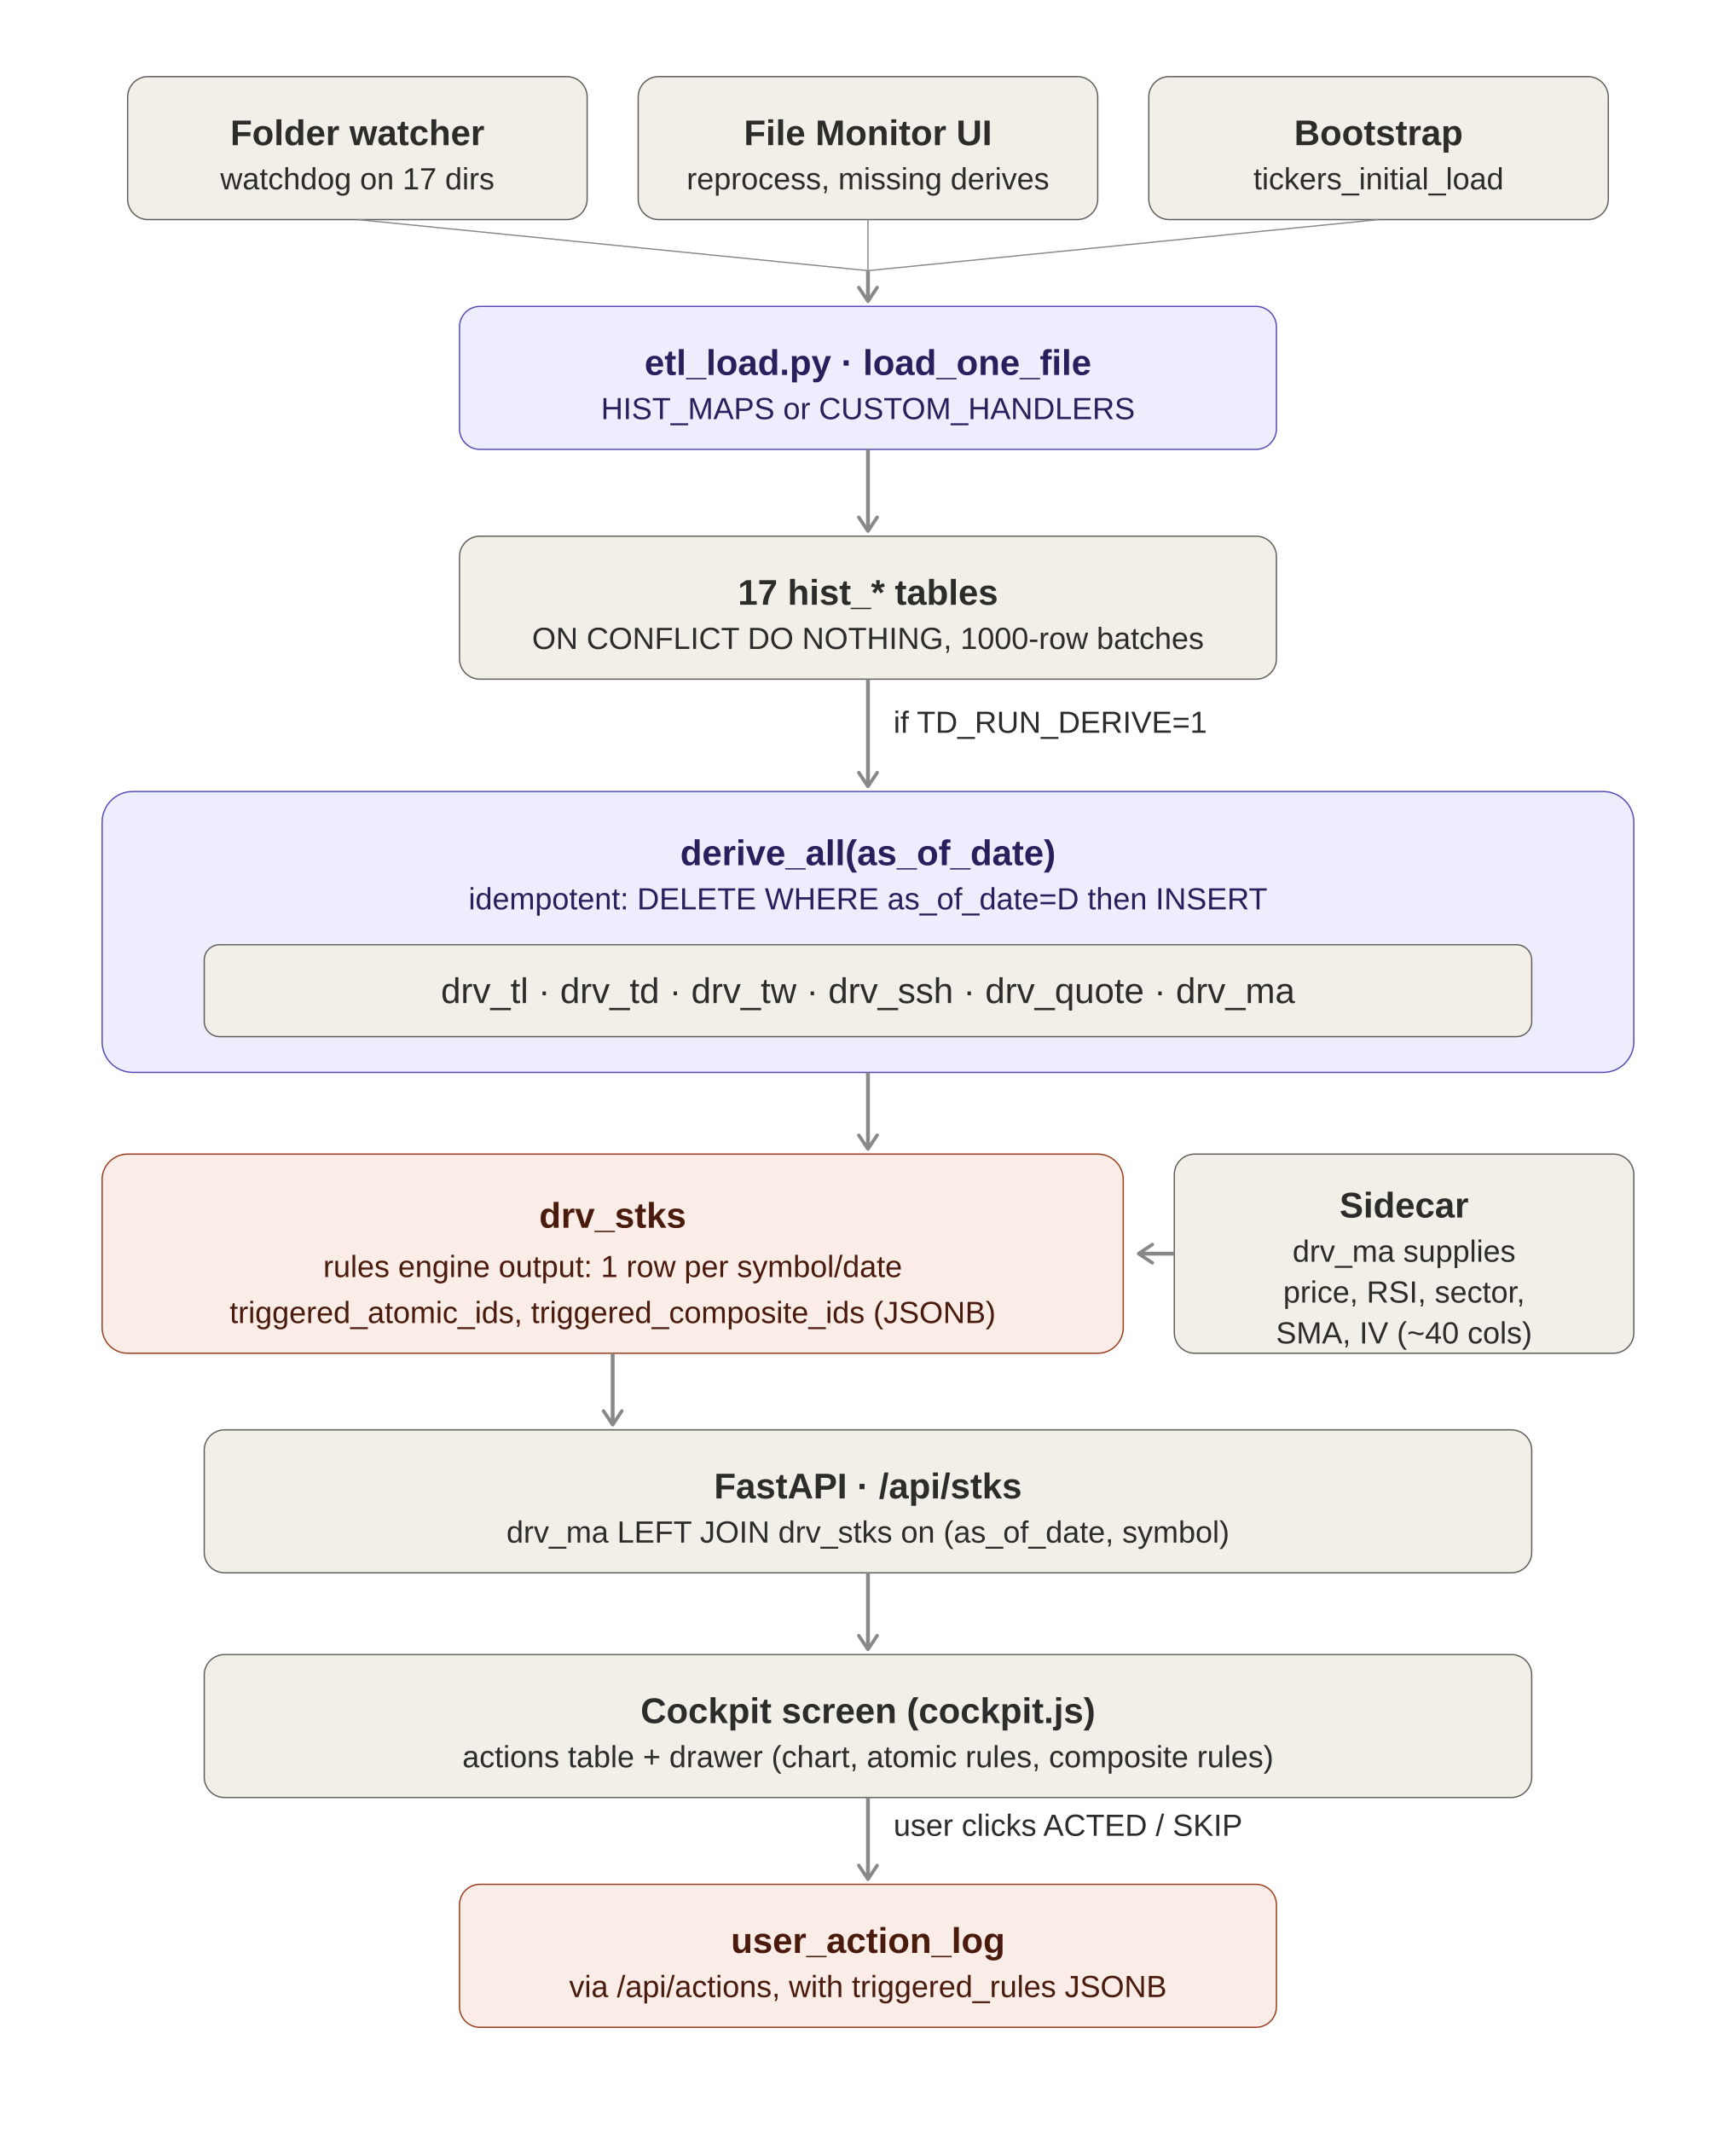
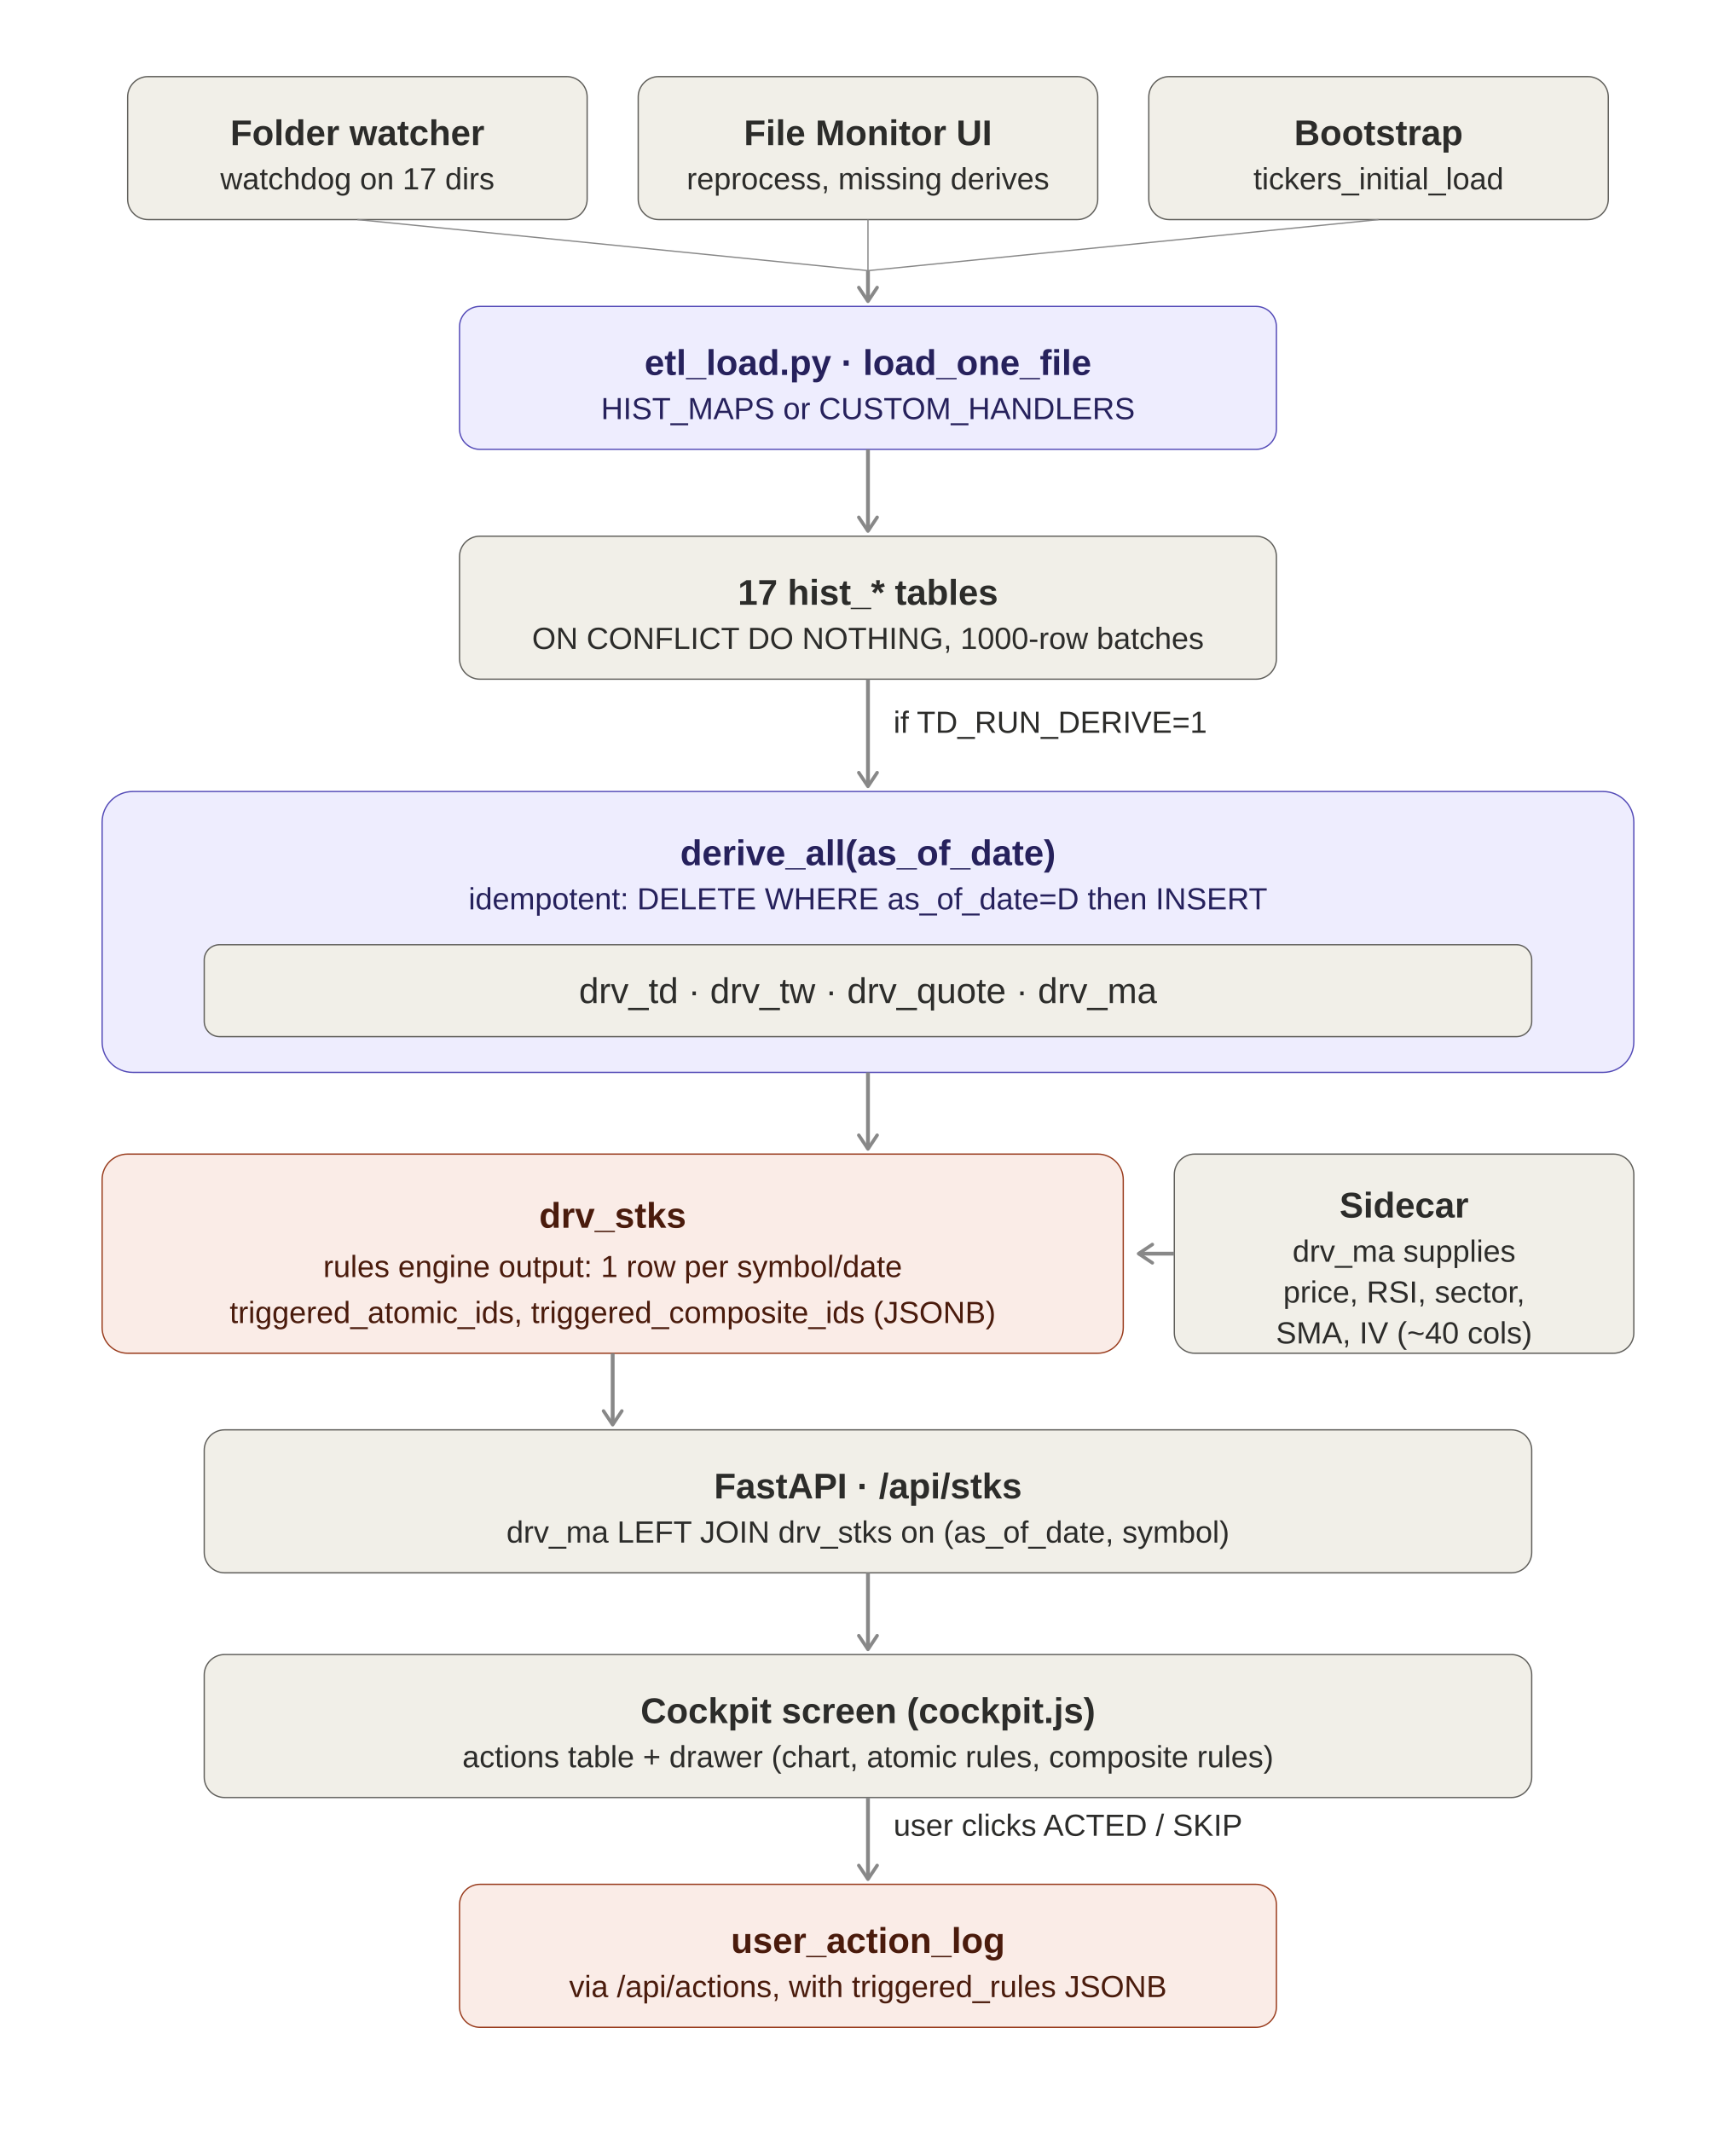
<svg xmlns="http://www.w3.org/2000/svg" width="100%" viewBox="0 0 680 835" role="img">
  <style>
  svg{background:#ffffff;}
  text{font-family:'Segoe UI',Arial,Helvetica,sans-serif;fill:#2C2C2A;}
  .t{font-size:14px;}.ts{font-size:12px;}.th{font-size:14px;font-weight:600;}
  .arr{stroke:#888888;stroke-width:1.5;fill:none;}
  .c-gray rect{fill:#F1EFE8;stroke:#5F5E5A;}.c-gray text{fill:#2C2C2A;}
  .c-blue rect{fill:#E6F1FB;stroke:#185FA5;}.c-blue text{fill:#042C53;}
  .c-teal rect{fill:#E1F5EE;stroke:#0F6E56;}.c-teal text{fill:#04342C;}
  .c-purple rect{fill:#EEEDFE;stroke:#534AB7;}.c-purple text{fill:#26215C;}
  .c-coral rect{fill:#FAECE7;stroke:#993C1D;}.c-coral text{fill:#4A1B0C;}
  </style>
  <defs>
    <marker id="arrow" viewBox="0 0 10 10" refX="8" refY="5" markerWidth="6" markerHeight="6" orient="auto-start-reverse">
      <path d="M2 1L8 5L2 9" fill="none" stroke="context-stroke" stroke-width="1.5" stroke-linecap="round" stroke-linejoin="round" />
    </marker>
  </defs>
  <g class="c-gray">
    <rect x="50" y="30" width="180" height="56" rx="8" stroke-width="0.5" />
    <text class="th" x="140" y="52" text-anchor="middle" dominant-baseline="central">Folder watcher</text>
    <text class="ts" x="140" y="70" text-anchor="middle" dominant-baseline="central">watchdog on 17 dirs</text>
  </g>
  <g class="c-gray">
    <rect x="250" y="30" width="180" height="56" rx="8" stroke-width="0.5" />
    <text class="th" x="340" y="52" text-anchor="middle" dominant-baseline="central">File Monitor UI</text>
    <text class="ts" x="340" y="70" text-anchor="middle" dominant-baseline="central">reprocess, missing derives</text>
  </g>
  <g class="c-gray">
    <rect x="450" y="30" width="180" height="56" rx="8" stroke-width="0.5" />
    <text class="th" x="540" y="52" text-anchor="middle" dominant-baseline="central">Bootstrap</text>
    <text class="ts" x="540" y="70" text-anchor="middle" dominant-baseline="central">tickers_initial_load</text>
  </g>
  <line x1="140" y1="86" x2="340" y2="106" stroke="#888" stroke-width="0.5" />
  <line x1="340" y1="86" x2="340" y2="106" stroke="#888" stroke-width="0.5" />
  <line x1="540" y1="86" x2="340" y2="106" stroke="#888" stroke-width="0.5" />
  <line x1="340" y1="106" x2="340" y2="118" class="arr" marker-end="url(#arrow)" />
  <g class="c-purple">
    <rect x="180" y="120" width="320" height="56" rx="8" stroke-width="0.5" />
    <text class="th" x="340" y="142" text-anchor="middle" dominant-baseline="central">etl_load.py · load_one_file</text>
    <text class="ts" x="340" y="160" text-anchor="middle" dominant-baseline="central">HIST_MAPS or CUSTOM_HANDLERS</text>
  </g>
  <line x1="340" y1="176" x2="340" y2="208" class="arr" marker-end="url(#arrow)" />
  <g class="c-gray">
    <rect x="180" y="210" width="320" height="56" rx="8" stroke-width="0.5" />
    <text class="th" x="340" y="232" text-anchor="middle" dominant-baseline="central">17 hist_* tables</text>
    <text class="ts" x="340" y="250" text-anchor="middle" dominant-baseline="central">ON CONFLICT DO NOTHING, 1000-row batches</text>
  </g>
  <line x1="340" y1="266" x2="340" y2="308" class="arr" marker-end="url(#arrow)" />
  <text class="ts" x="350" y="287" text-anchor="start" fill="#5F5E5A">if TD_RUN_DERIVE=1</text>
  <g class="c-purple">
    <rect x="40" y="310" width="600" height="110" rx="12" stroke-width="0.5" />
    <text class="th" x="340" y="334" text-anchor="middle" dominant-baseline="central">derive_all(as_of_date)</text>
    <text class="ts" x="340" y="352" text-anchor="middle" dominant-baseline="central">idempotent: DELETE WHERE as_of_date=D then INSERT</text>
  </g>
  <g class="c-gray">
    <rect x="80" y="370" width="520" height="36" rx="6" stroke-width="0.5" />
-     <text class="t" x="340" y="388" text-anchor="middle" dominant-baseline="central">drv_tl · drv_td · drv_tw · drv_ssh · drv_quote · drv_ma</text>
+     <text class="t" x="340" y="388" text-anchor="middle" dominant-baseline="central">drv_td · drv_tw · drv_quote · drv_ma</text>
  </g>
  <line x1="340" y1="420" x2="340" y2="450" class="arr" marker-end="url(#arrow)" />
  <g class="c-coral">
    <rect x="40" y="452" width="400" height="78" rx="10" stroke-width="0.5" />
    <text class="th" x="240" y="476" text-anchor="middle" dominant-baseline="central">drv_stks</text>
    <text class="ts" x="240" y="496" text-anchor="middle" dominant-baseline="central">rules engine output: 1 row per symbol/date</text>
    <text class="ts" x="240" y="514" text-anchor="middle" dominant-baseline="central">triggered_atomic_ids, triggered_composite_ids (JSONB)</text>
  </g>
  <g class="c-gray">
    <rect x="460" y="452" width="180" height="78" rx="8" stroke-width="0.5" />
    <text class="th" x="550" y="472" text-anchor="middle" dominant-baseline="central">Sidecar</text>
    <text class="ts" x="550" y="490" text-anchor="middle" dominant-baseline="central">drv_ma supplies</text>
    <text class="ts" x="550" y="506" text-anchor="middle" dominant-baseline="central">price, RSI, sector,</text>
    <text class="ts" x="550" y="522" text-anchor="middle" dominant-baseline="central">SMA, IV (~40 cols)</text>
  </g>
  <line x1="460" y1="491" x2="446" y2="491" class="arr" marker-end="url(#arrow)" />
  <line x1="240" y1="530" x2="240" y2="558" class="arr" marker-end="url(#arrow)" />
  <g class="c-gray">
    <rect x="80" y="560" width="520" height="56" rx="8" stroke-width="0.5" />
    <text class="th" x="340" y="582" text-anchor="middle" dominant-baseline="central">FastAPI · /api/stks</text>
    <text class="ts" x="340" y="600" text-anchor="middle" dominant-baseline="central">drv_ma LEFT JOIN drv_stks on (as_of_date, symbol)</text>
  </g>
  <line x1="340" y1="616" x2="340" y2="646" class="arr" marker-end="url(#arrow)" />
  <g class="c-gray">
    <rect x="80" y="648" width="520" height="56" rx="8" stroke-width="0.5" />
    <text class="th" x="340" y="670" text-anchor="middle" dominant-baseline="central">Cockpit screen (cockpit.js)</text>
    <text class="ts" x="340" y="688" text-anchor="middle" dominant-baseline="central">actions table + drawer (chart, atomic rules, composite rules)</text>
  </g>
  <line x1="340" y1="704" x2="340" y2="736" class="arr" marker-end="url(#arrow)" />
  <text class="ts" x="350" y="719" text-anchor="start" fill="#5F5E5A">user clicks ACTED / SKIP</text>
  <g class="c-coral">
    <rect x="180" y="738" width="320" height="56" rx="8" stroke-width="0.5" />
    <text class="th" x="340" y="760" text-anchor="middle" dominant-baseline="central">user_action_log</text>
    <text class="ts" x="340" y="778" text-anchor="middle" dominant-baseline="central">via /api/actions, with triggered_rules JSONB</text>
  </g>
</svg>
